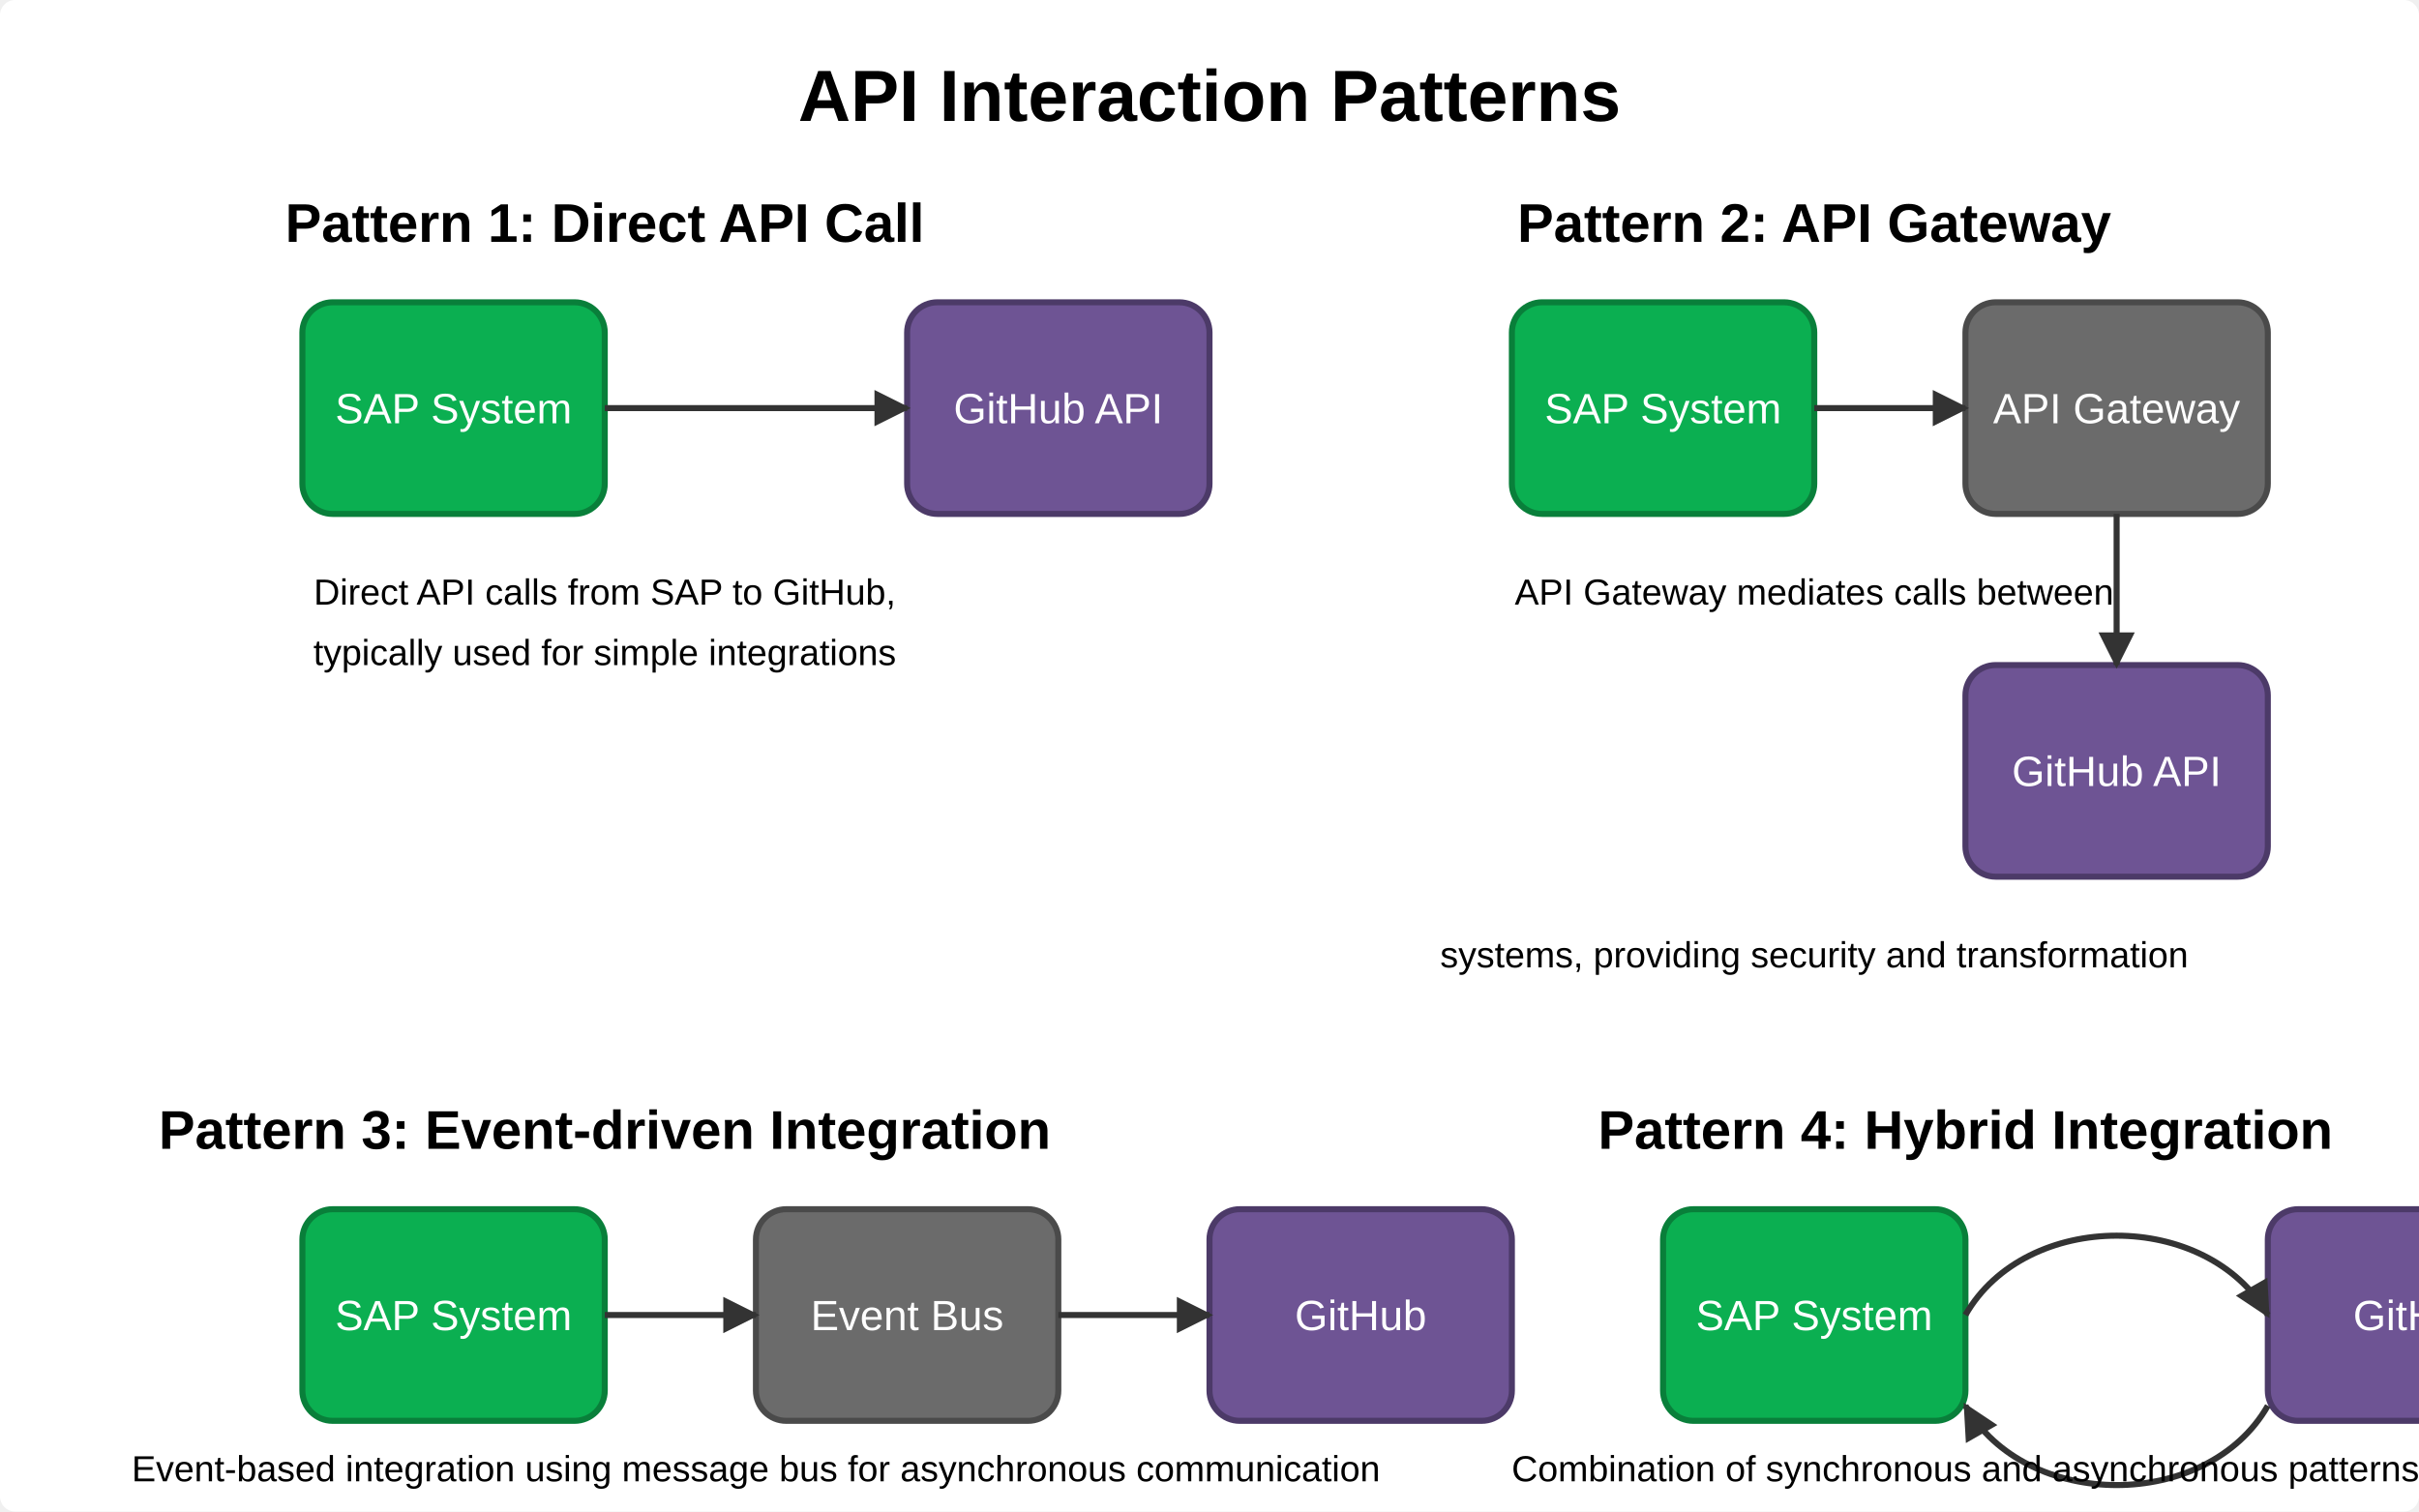
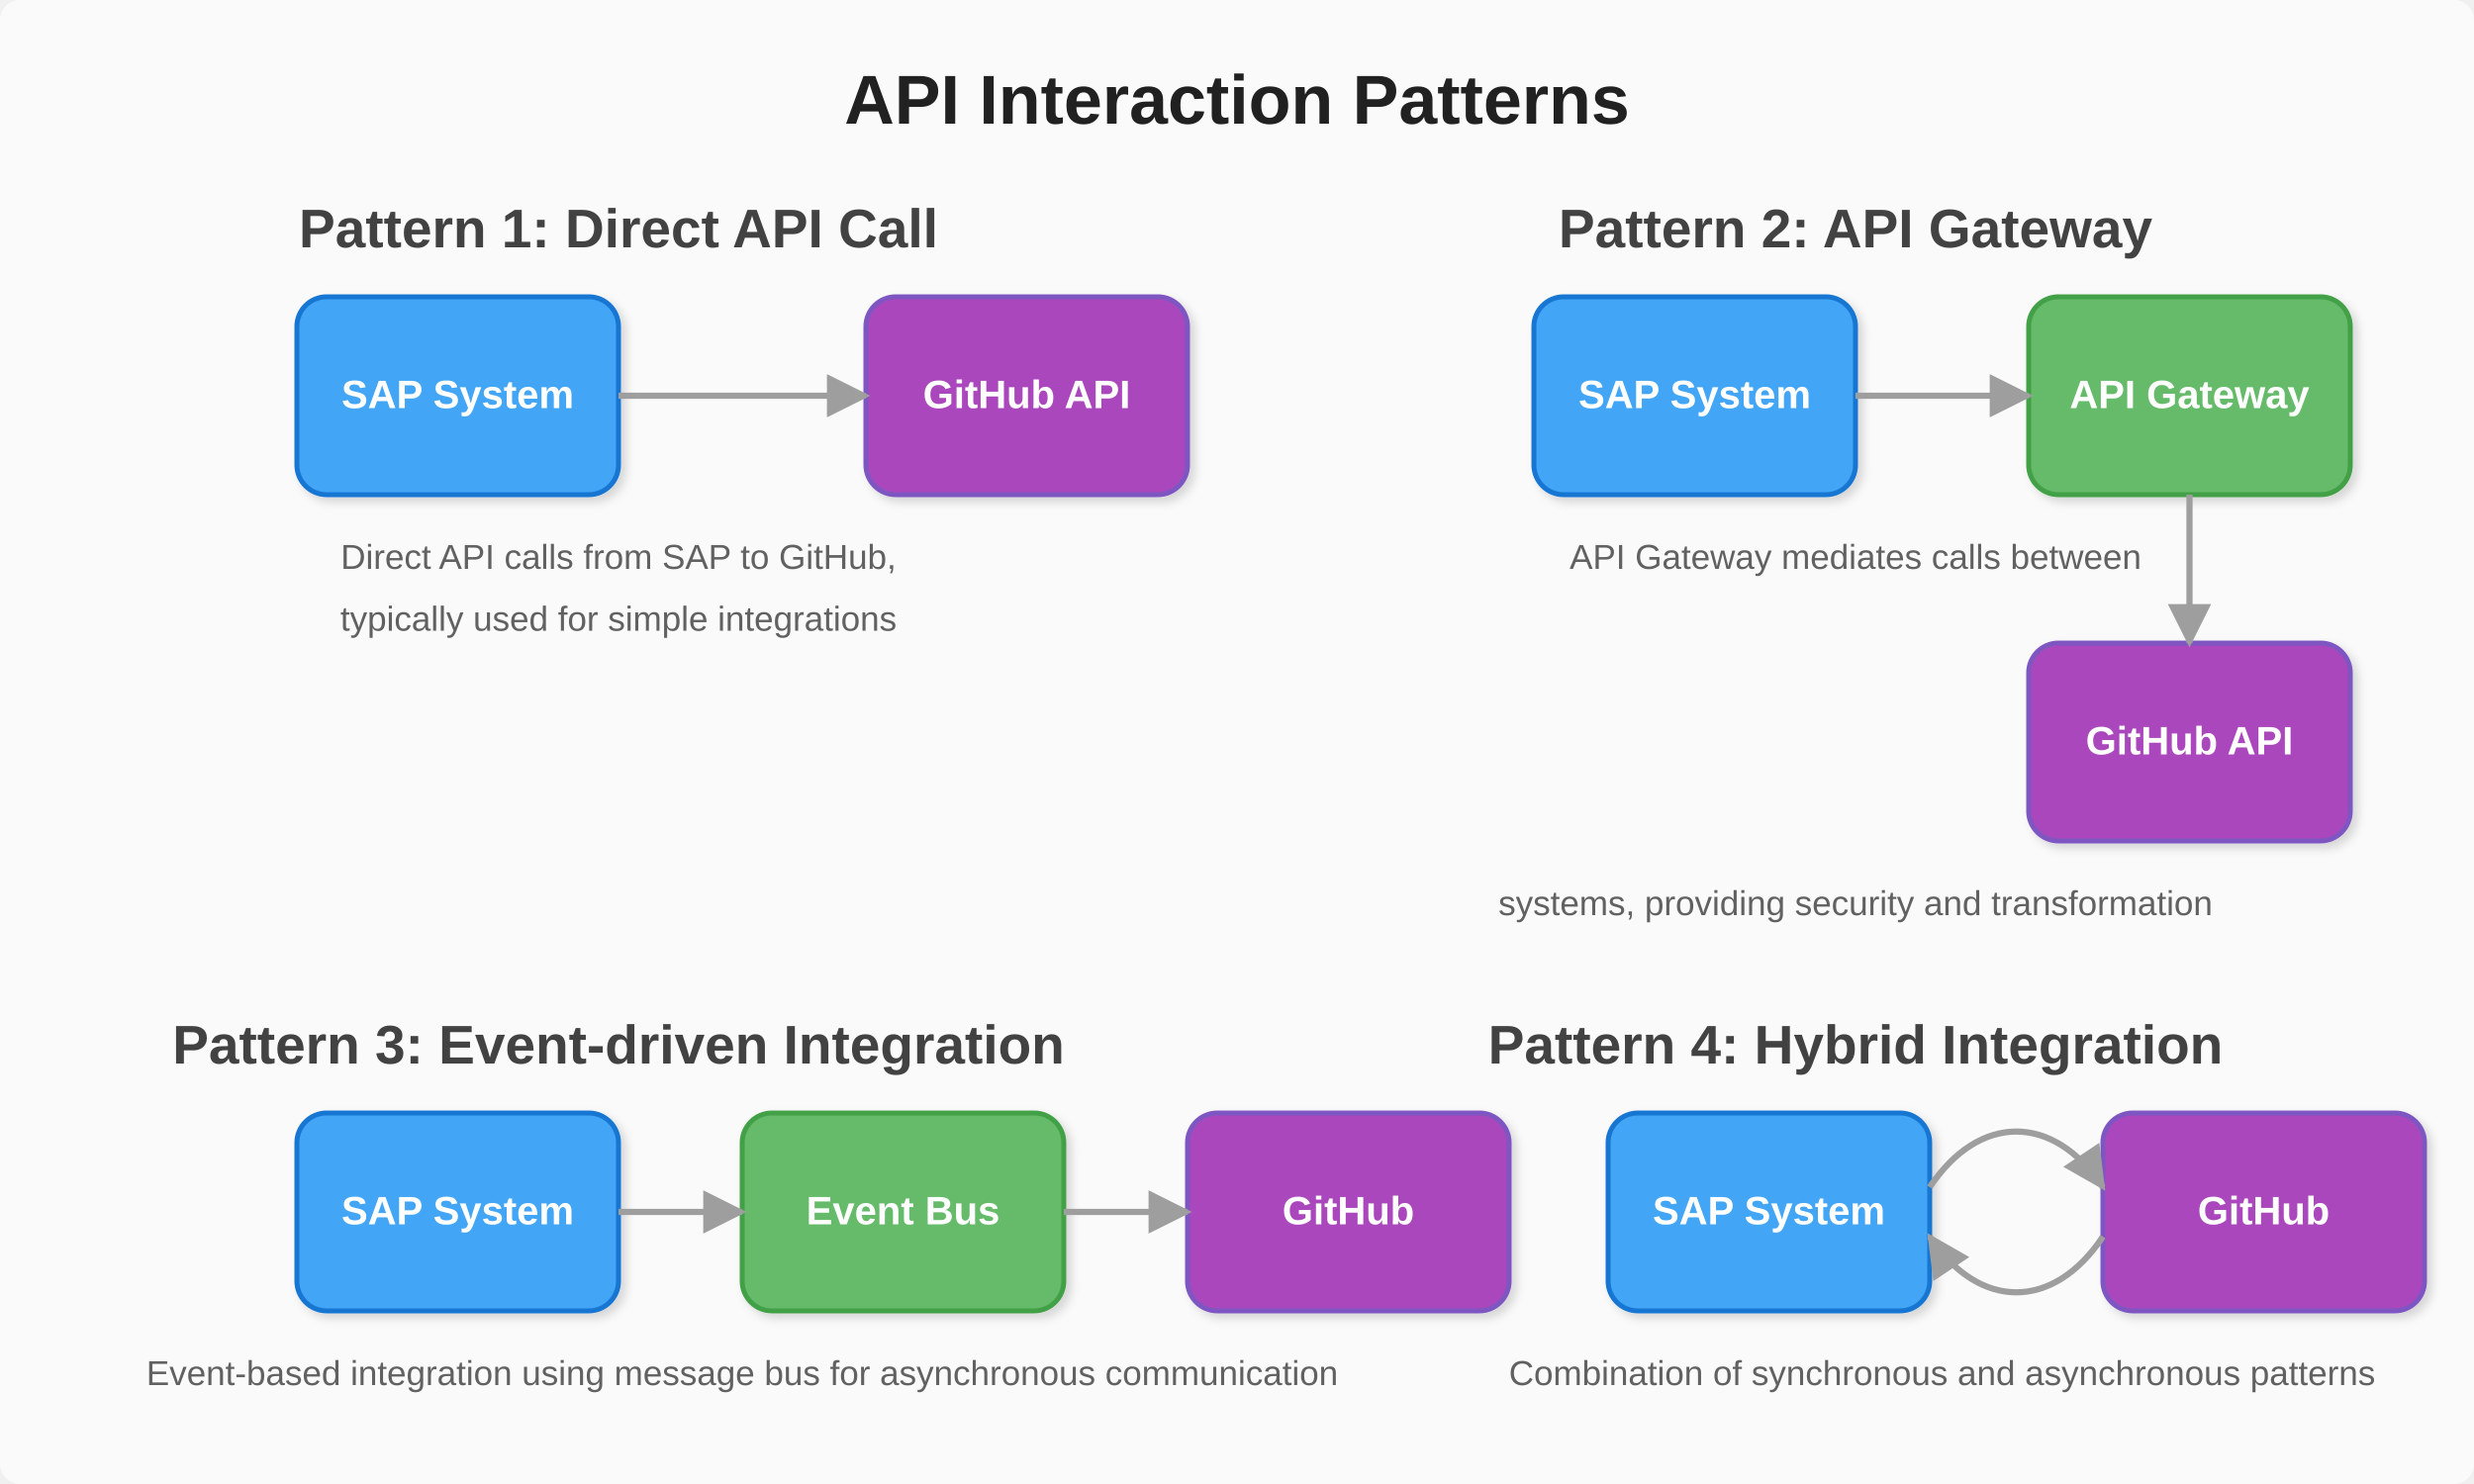
- <svg xmlns="http://www.w3.org/2000/svg" width="800" height="500" viewBox="0 0 800 500" version="1.1" id="api-patterns">
+ <svg xmlns="http://www.w3.org/2000/svg" width="1000" height="600" viewBox="0 0 1000 600" version="1.1" id="api-patterns">
  <defs>
    <style type="text/css">
      /* Base styles */
      .diagram-background {
-         fill: white;
+         fill: #FAFAFA;
      }
      
      /* SAP Components */
      .sap-component {
-         fill: #0BAF51;
-         stroke: #097F3A;
+         fill: #42A5F5;
+         stroke: #1976D2;
        stroke-width: 2;
+         filter: drop-shadow(2px 2px 2px rgba(0,0,0,0.15));
      }
      
      /* GitHub Components */
      .github-component {
-         fill: #6E5494;
-         stroke: #4C3A68;
+         fill: #AB47BC;
+         stroke: #7E57C2;
        stroke-width: 2;
+         filter: drop-shadow(2px 2px 2px rgba(0,0,0,0.15));
      }
      
      /* Integration Components */
      .integration-component {
-         fill: #6B6B6B;
-         stroke: #4A4A4A;
+         fill: #66BB6A;
+         stroke: #43A047;
        stroke-width: 2;
+         filter: drop-shadow(2px 2px 2px rgba(0,0,0,0.15));
      }
      
      /* Connections */
      .connection {
-         stroke: #333333;
-         stroke-width: 2;
+         stroke: #9E9E9E;
+         stroke-width: 2.5;
        fill: none;
      }
      
      /* Text styles */
      .diagram-title {
-         font-family: 'Segoe UI', Arial, sans-serif;
-         font-size: 24px;
+         font-family: 'Arial', sans-serif;
+         font-size: 28px;
        font-weight: bold;
        text-anchor: middle;
+         fill: #212121;
      }
      
      .component-label {
-         font-family: 'Segoe UI', Arial, sans-serif;
-         font-size: 14px;
-         font-weight: semibold;
+         font-family: 'Arial', sans-serif;
+         font-size: 16px;
+         font-weight: bold;
        text-anchor: middle;
        fill: white;
      }
      
      .pattern-title {
-         font-family: 'Segoe UI', Arial, sans-serif;
-         font-size: 18px;
+         font-family: 'Arial', sans-serif;
+         font-size: 22px;
        font-weight: bold;
        text-anchor: middle;
+         fill: #424242;
      }
      
      .pattern-description {
-         font-family: 'Segoe UI', Arial, sans-serif;
-         font-size: 12px;
+         font-family: 'Arial', sans-serif;
+         font-size: 14px;
        text-anchor: middle;
+         fill: #616161;
      }
    </style>
-     <marker id="arrow" viewBox="0 0 10 10" refX="9" refY="5" markerWidth="6" markerHeight="6" orient="auto">
-       <path d="M 0,0 L 10,5 L 0,10 z" fill="#333333" />
+     <marker id="arrow" viewBox="0 0 10 10" refX="9" refY="5" markerWidth="7" markerHeight="7" orient="auto">
+       <path d="M 0,0 L 10,5 L 0,10 z" fill="#9E9E9E" />
    </marker>
-     <marker id="arrow-bidir" viewBox="0 0 10 10" refX="5" refY="5" markerWidth="6" markerHeight="6" orient="auto">
-       <path d="M 0,0 L 10,5 L 0,10 z" fill="#333333" />
+     <marker id="arrow-bidir" viewBox="0 0 10 10" refX="5" refY="5" markerWidth="7" markerHeight="7" orient="auto">
+       <path d="M 0,0 L 10,5 L 0,10 z" fill="#9E9E9E" />
    </marker>
  </defs>
-   <rect class="diagram-background" width="800" height="500" x="0" y="0" rx="5" ry="5" />
-   <text class="diagram-title" x="400" y="40">
+   <rect class="diagram-background" width="1000" height="600" x="0" y="0" rx="8" ry="8" />
+   <text class="diagram-title" x="500" y="50">
    API Interaction Patterns
  </text>
-   <text class="pattern-title" x="200" y="80">
+   <text class="pattern-title" x="250" y="100">
    Pattern 1: Direct API Call
  </text>
-   <rect class="sap-component" x="100" y="100" width="100" height="70" rx="10" ry="10" />
-   <text class="component-label" x="150" y="140">
+   <rect class="sap-component" x="120" y="120" width="130" height="80" rx="12" ry="12" />
+   <text class="component-label" x="185" y="165">
    SAP System
  </text>
-   <rect class="github-component" x="300" y="100" width="100" height="70" rx="10" ry="10" />
-   <text class="component-label" x="350" y="140">
+   <rect class="github-component" x="350" y="120" width="130" height="80" rx="12" ry="12" />
+   <text class="component-label" x="415" y="165">
    GitHub API
  </text>
-   <path class="connection" d="M 200,135 L 300,135" marker-end="url(#arrow)" />
-   <text class="pattern-description" x="200" y="200">
+   <path class="connection" d="M 250,160 L 350,160" marker-end="url(#arrow)" />
+   <text class="pattern-description" x="250" y="230">
    Direct API calls from SAP to GitHub,
  </text>
-   <text class="pattern-description" x="200" y="220">
+   <text class="pattern-description" x="250" y="255">
    typically used for simple integrations
  </text>
-   <text class="pattern-title" x="600" y="80">
+   <text class="pattern-title" x="750" y="100">
    Pattern 2: API Gateway
  </text>
-   <rect class="sap-component" x="500" y="100" width="100" height="70" rx="10" ry="10" />
-   <text class="component-label" x="550" y="140">
+   <rect class="sap-component" x="620" y="120" width="130" height="80" rx="12" ry="12" />
+   <text class="component-label" x="685" y="165">
    SAP System
  </text>
-   <rect class="integration-component" x="650" y="100" width="100" height="70" rx="10" ry="10" />
-   <text class="component-label" x="700" y="140">
+   <rect class="integration-component" x="820" y="120" width="130" height="80" rx="12" ry="12" />
+   <text class="component-label" x="885" y="165">
    API Gateway
  </text>
-   <rect class="github-component" x="650" y="220" width="100" height="70" rx="10" ry="10" />
-   <text class="component-label" x="700" y="260">
+   <rect class="github-component" x="820" y="260" width="130" height="80" rx="12" ry="12" />
+   <text class="component-label" x="885" y="305">
    GitHub API
  </text>
-   <path class="connection" d="M 600,135 L 650,135" marker-end="url(#arrow)" />
-   <path class="connection" d="M 700,170 L 700,220" marker-end="url(#arrow)" />
-   <text class="pattern-description" x="600" y="200">
+   <path class="connection" d="M 750,160 L 820,160" marker-end="url(#arrow)" />
+   <path class="connection" d="M 885,200 L 885,260" marker-end="url(#arrow)" />
+   <text class="pattern-description" x="750" y="230">
    API Gateway mediates calls between
  </text>
-   <text class="pattern-description" x="600" y="320">
+   <text class="pattern-description" x="750" y="370">
    systems, providing security and transformation
  </text>
-   <text class="pattern-title" x="200" y="380">
+   <text class="pattern-title" x="250" y="430">
    Pattern 3: Event-driven Integration
  </text>
-   <rect class="sap-component" x="100" y="400" width="100" height="70" rx="10" ry="10" />
-   <text class="component-label" x="150" y="440">
+   <rect class="sap-component" x="120" y="450" width="130" height="80" rx="12" ry="12" />
+   <text class="component-label" x="185" y="495">
    SAP System
  </text>
-   <rect class="integration-component" x="250" y="400" width="100" height="70" rx="10" ry="10" />
-   <text class="component-label" x="300" y="440">
+   <rect class="integration-component" x="300" y="450" width="130" height="80" rx="12" ry="12" />
+   <text class="component-label" x="365" y="495">
    Event Bus
  </text>
-   <rect class="github-component" x="400" y="400" width="100" height="70" rx="10" ry="10" />
-   <text class="component-label" x="450" y="440">
+   <rect class="github-component" x="480" y="450" width="130" height="80" rx="12" ry="12" />
+   <text class="component-label" x="545" y="495">
    GitHub
  </text>
-   <path class="connection" d="M 200,435 L 250,435" marker-end="url(#arrow)" />
-   <path class="connection" d="M 350,435 L 400,435" marker-end="url(#arrow)" />
-   <text class="pattern-description" x="250" y="490">
+   <path class="connection" d="M 250,490 L 300,490" marker-end="url(#arrow)" />
+   <path class="connection" d="M 430,490 L 480,490" marker-end="url(#arrow)" />
+   <text class="pattern-description" x="300" y="560">
    Event-based integration using message bus for asynchronous communication
  </text>
-   <text class="pattern-title" x="650" y="380">
+   <text class="pattern-title" x="750" y="430">
    Pattern 4: Hybrid Integration
  </text>
-   <rect class="sap-component" x="550" y="400" width="100" height="70" rx="10" ry="10" />
-   <text class="component-label" x="600" y="440">
+   <rect class="sap-component" x="650" y="450" width="130" height="80" rx="12" ry="12" />
+   <text class="component-label" x="715" y="495">
    SAP System
  </text>
-   <rect class="github-component" x="750" y="400" width="100" height="70" rx="10" ry="10" />
-   <text class="component-label" x="800" y="440">
+   <rect class="github-component" x="850" y="450" width="130" height="80" rx="12" ry="12" />
+   <text class="component-label" x="915" y="495">
    GitHub
  </text>
-   <path class="connection" d="M 650,435 C 670,400 730,400 750,435" marker-end="url(#arrow)" />
-   <path class="connection" d="M 750,465 C 730,500 670,500 650,465" marker-end="url(#arrow)" />
-   <text class="pattern-description" x="650" y="490">
+   <path class="connection" d="M 780,480 C 800,450 830,450 850,480" marker-end="url(#arrow)" />
+   <path class="connection" d="M 850,500 C 830,530 800,530 780,500" marker-end="url(#arrow)" />
+   <text class="pattern-description" x="785" y="560">
    Combination of synchronous and asynchronous patterns
  </text>
</svg>
